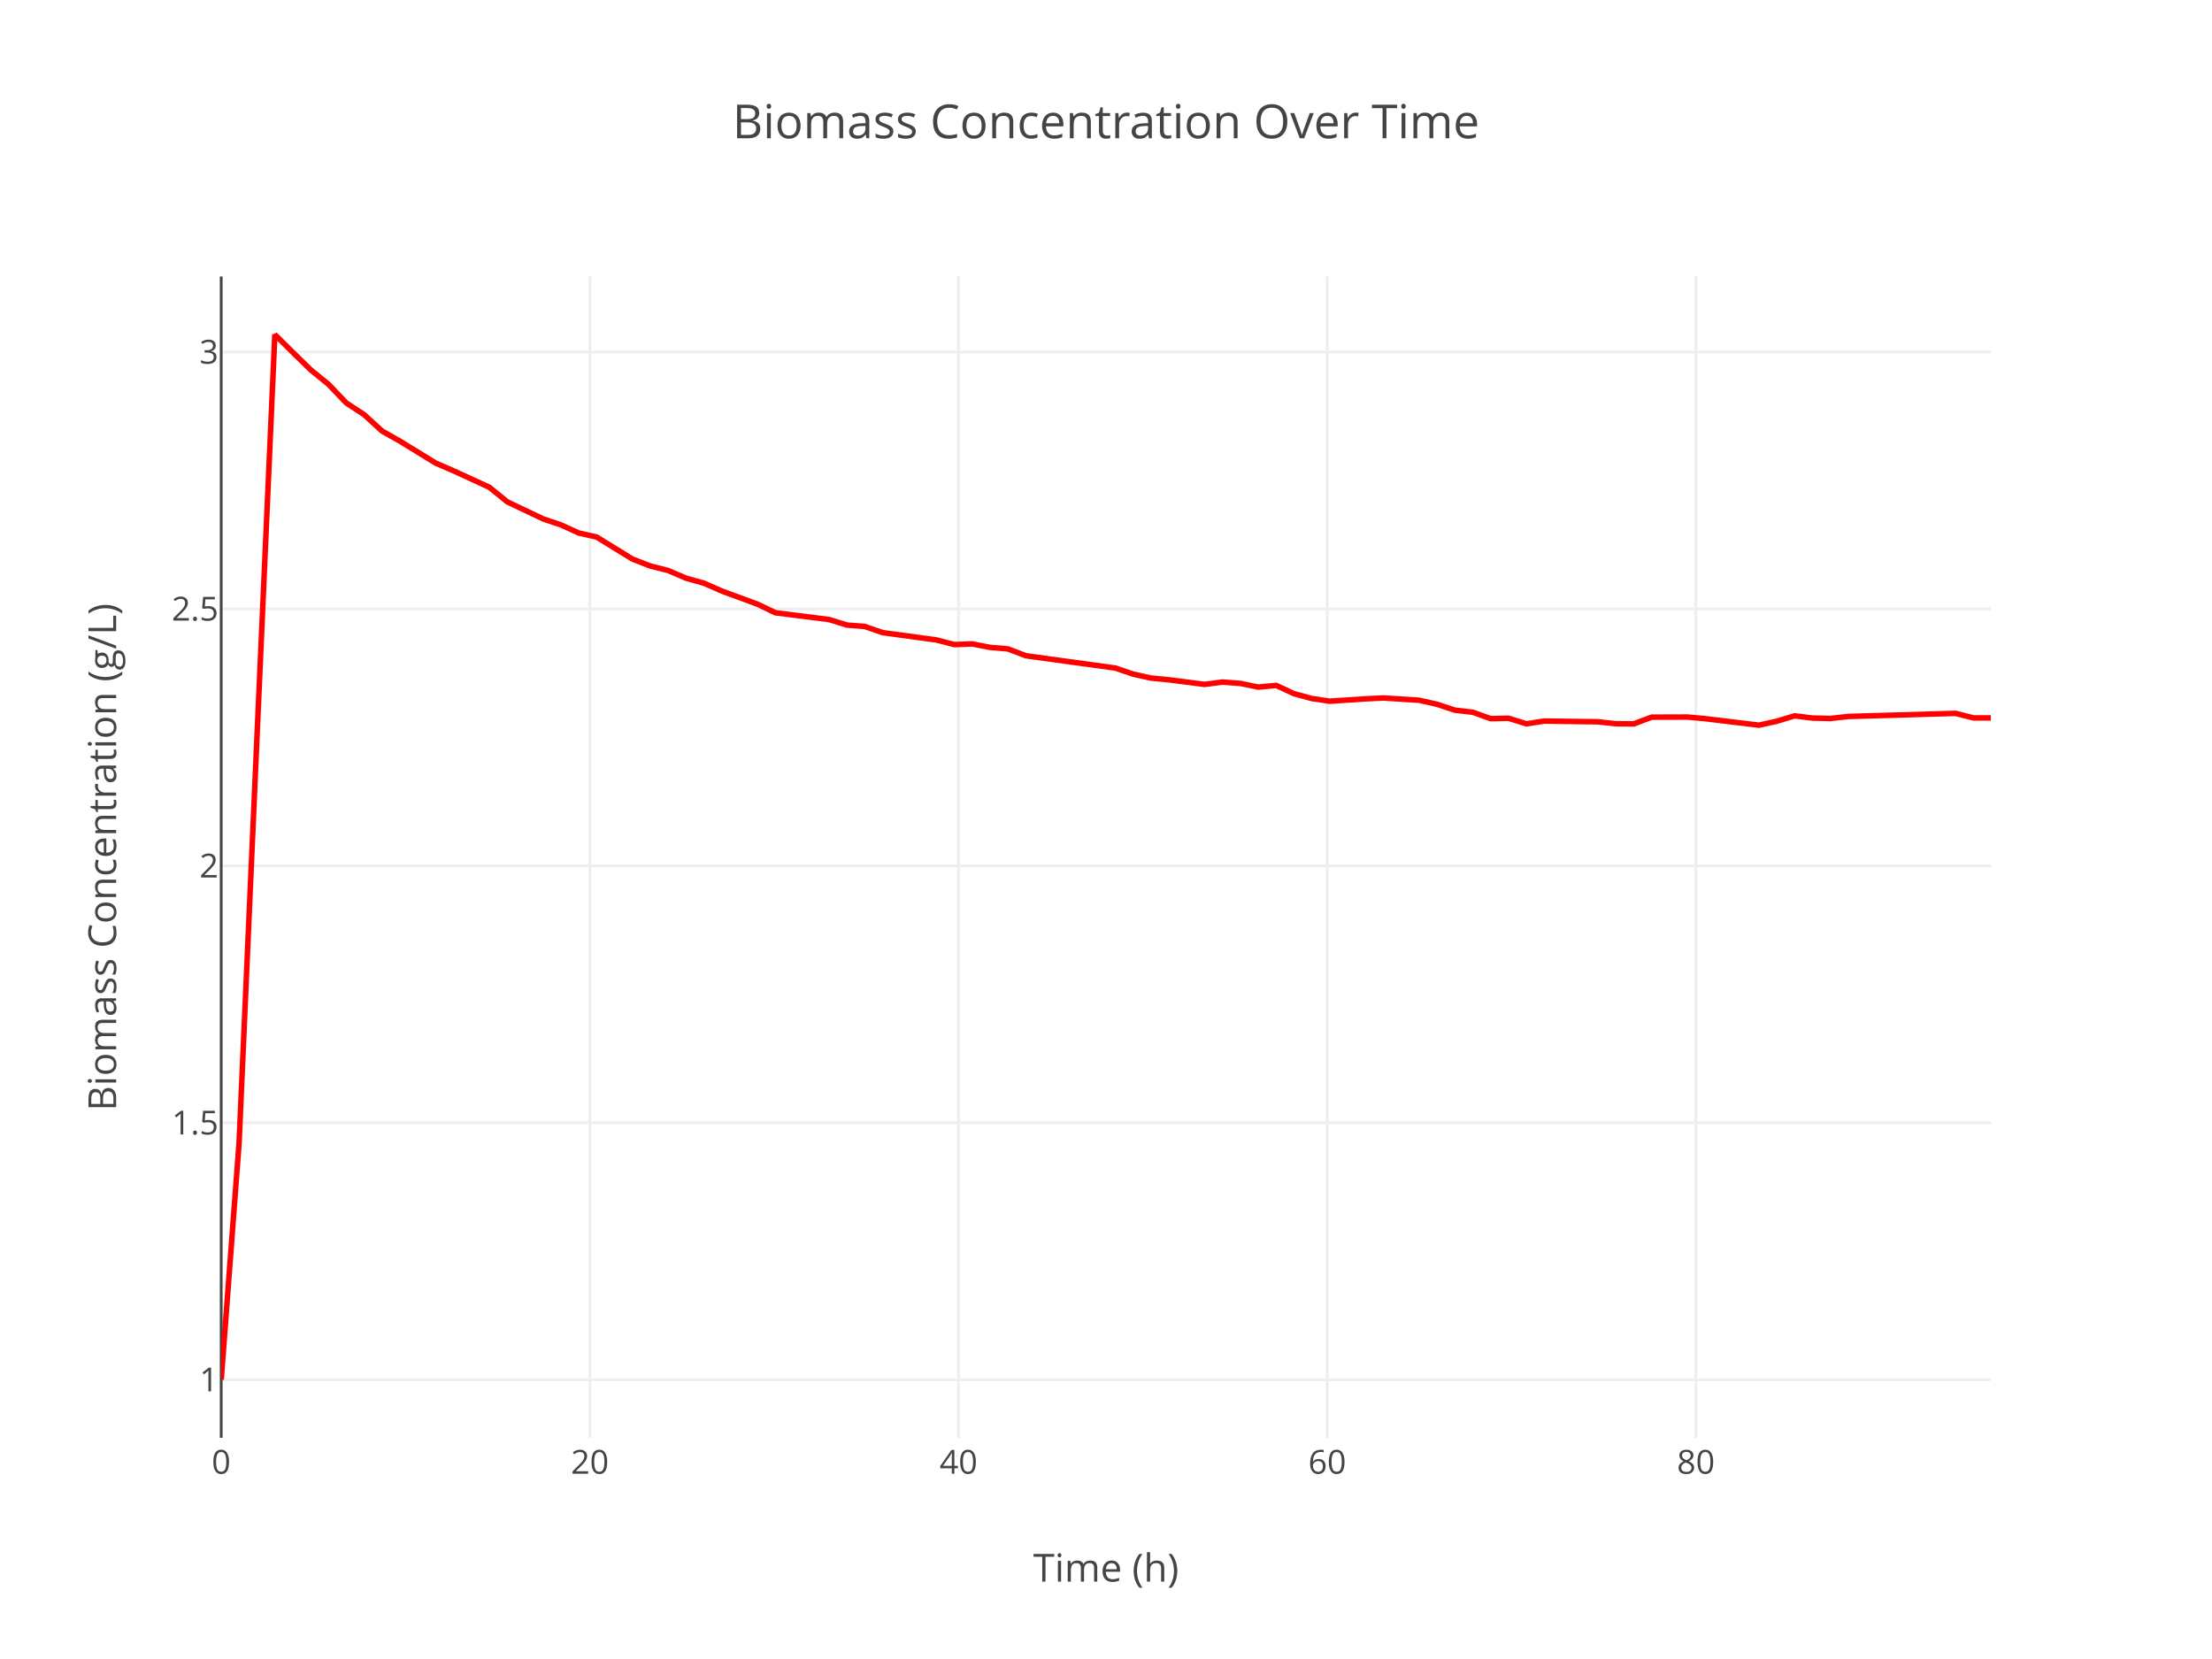
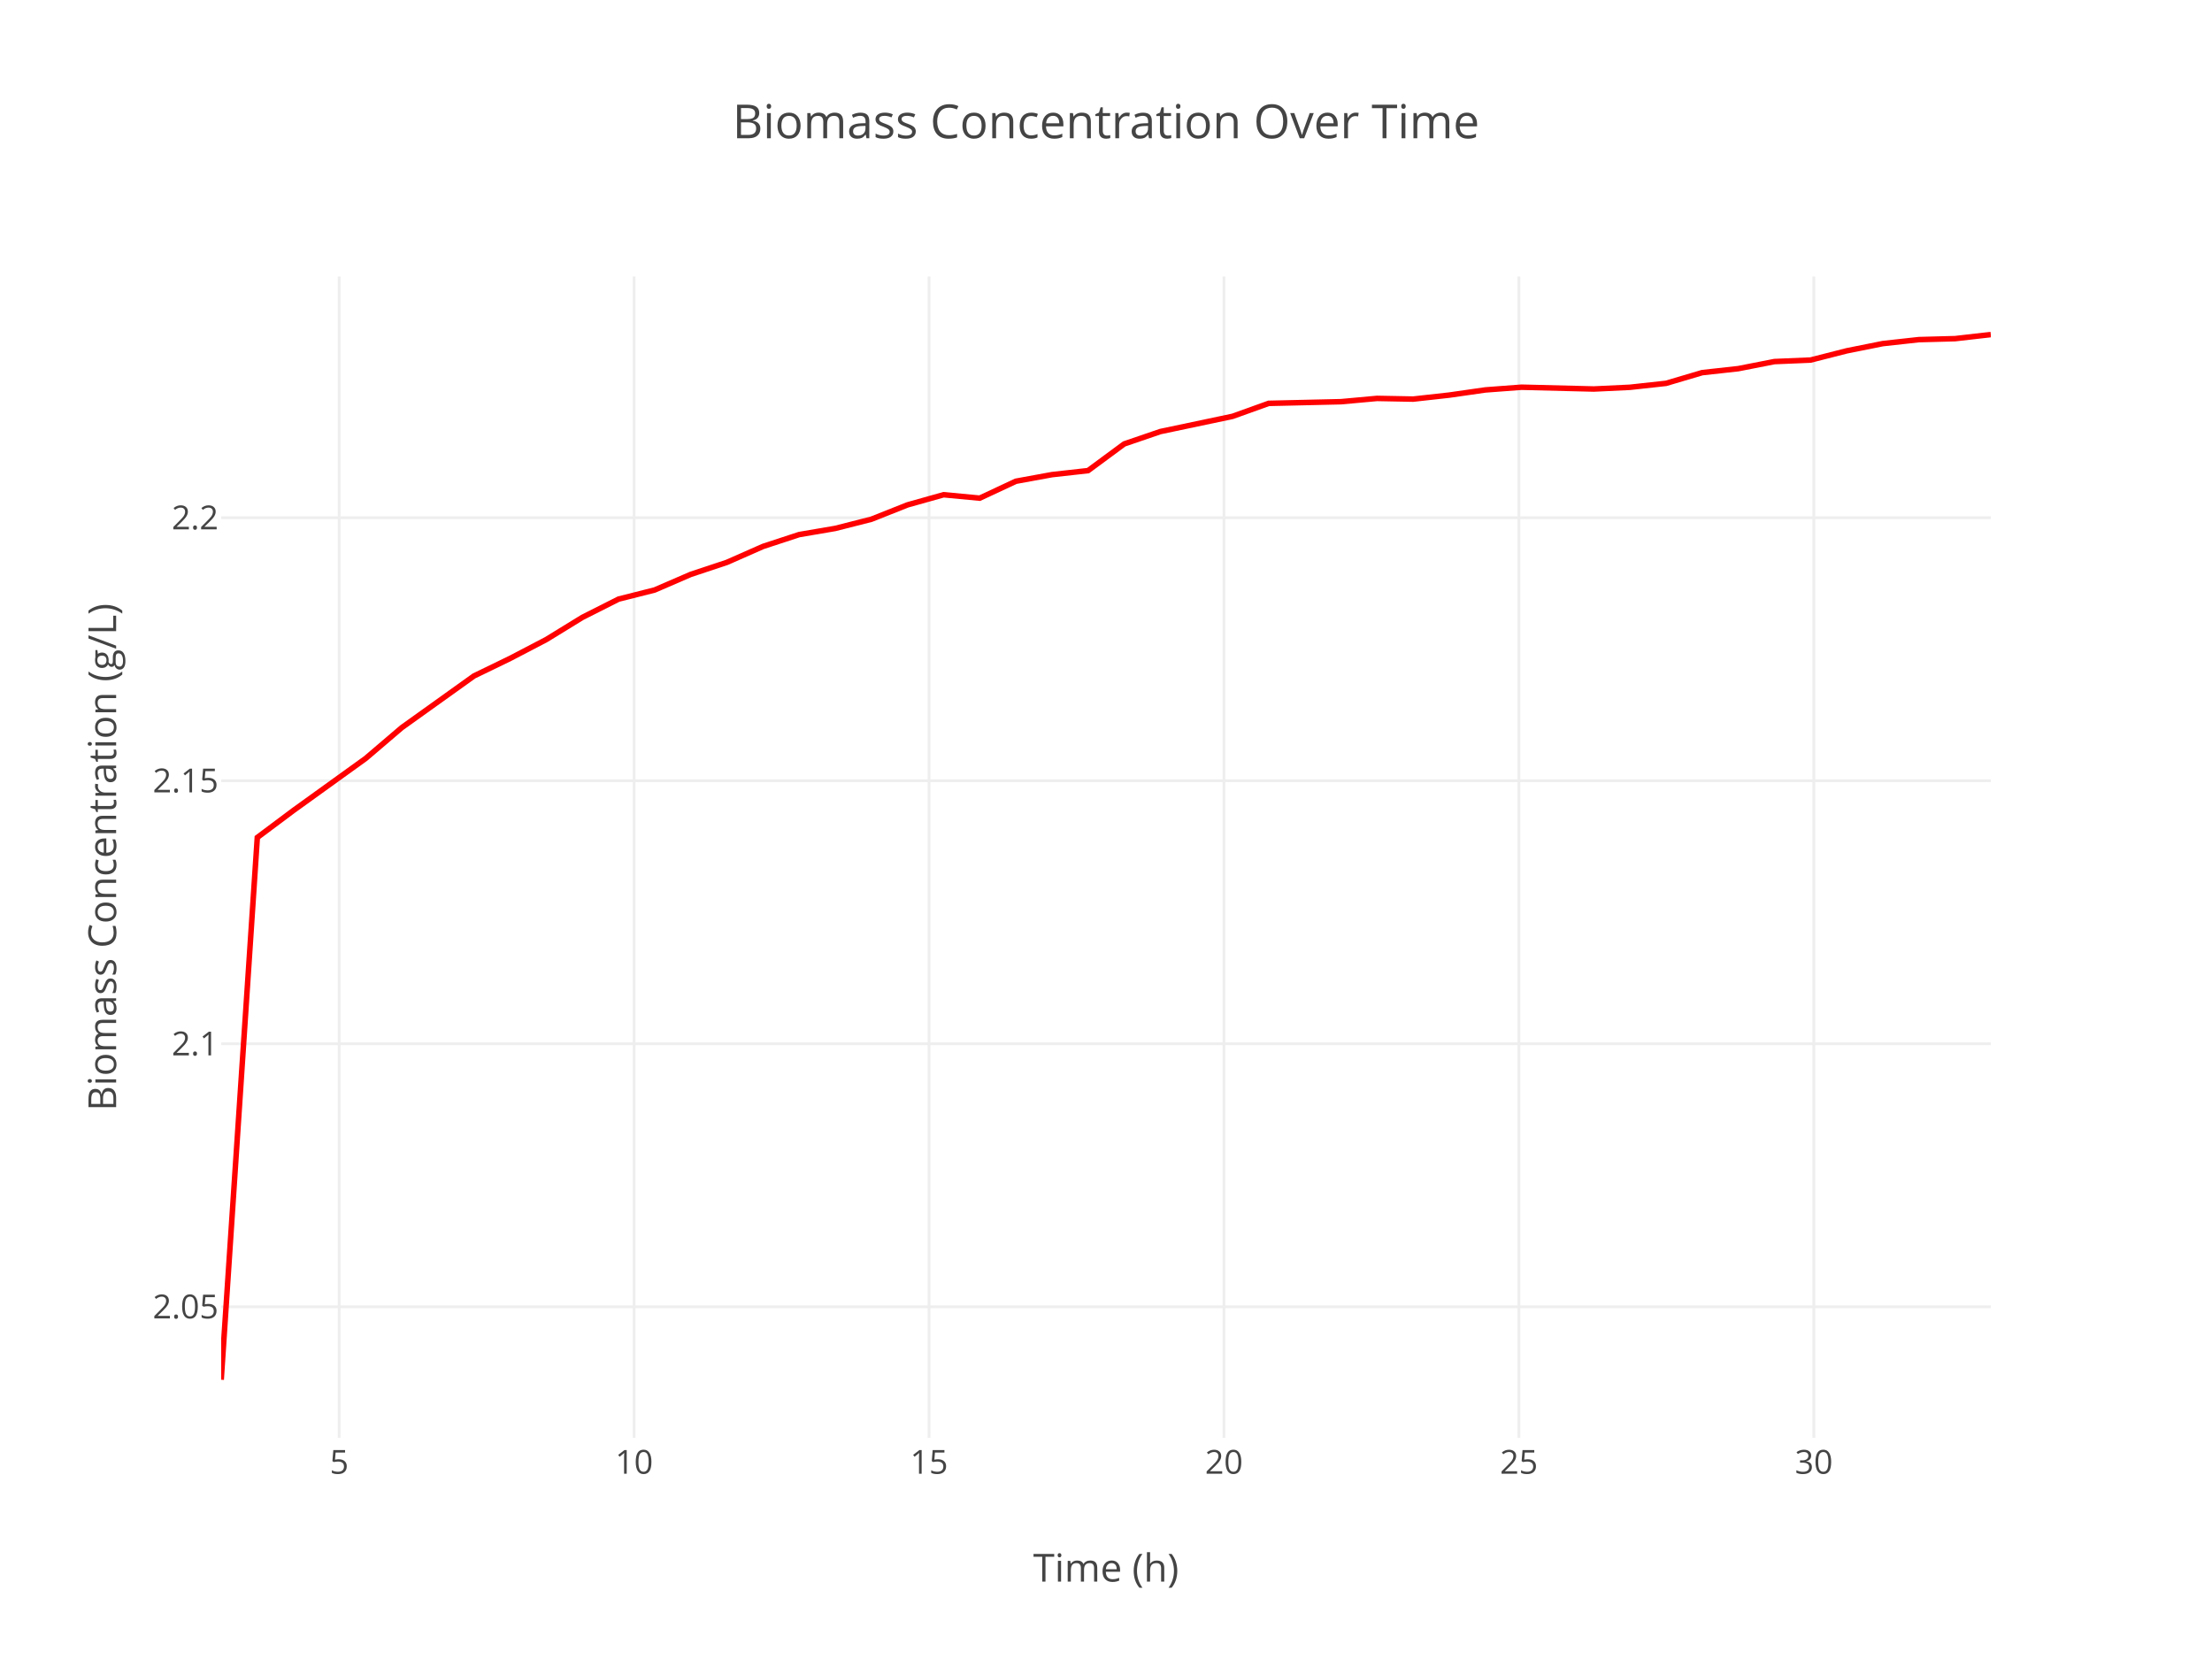
<svg xmlns="http://www.w3.org/2000/svg" class="main-svg" width="800" height="600" style="" viewBox="0 0 800 600">
  <rect x="0" y="0" width="800" height="600" style="fill: rgb(255, 255, 255); fill-opacity: 1;" />
-   <defs id="defs-a82d99">
+   <defs id="defs-a81e34">
    <g class="clips">
-       <clipPath id="clipa82d99xyplot" class="plotclip">
+       <clipPath id="clipa81e34xyplot" class="plotclip">
        <rect width="640" height="420" />
      </clipPath>
-       <clipPath class="axesclip" id="clipa82d99x">
+       <clipPath class="axesclip" id="clipa81e34x">
        <rect x="80" y="0" width="640" height="600" />
      </clipPath>
-       <clipPath class="axesclip" id="clipa82d99y">
+       <clipPath class="axesclip" id="clipa81e34y">
        <rect x="0" y="100" width="800" height="420" />
      </clipPath>
-       <clipPath class="axesclip" id="clipa82d99xy">
+       <clipPath class="axesclip" id="clipa81e34xy">
        <rect x="80" y="100" width="640" height="420" />
      </clipPath>
    </g>
    <g class="gradients" />
  </defs>
  <g class="bglayer" />
  <g class="layer-below">
    <g class="imagelayer" />
    <g class="shapelayer" />
  </g>
  <g class="cartesianlayer">
    <g class="subplot xy">
      <g class="layer-subplot">
        <g class="shapelayer" />
        <g class="imagelayer" />
      </g>
      <g class="gridlayer">
        <g class="x">
-           <path class="xgrid crisp" transform="translate(213.33,0)" d="M0,100v420" style="stroke: rgb(238, 238, 238); stroke-opacity: 1; stroke-width: 1px;" />
-           <path class="xgrid crisp" transform="translate(346.67,0)" d="M0,100v420" style="stroke: rgb(238, 238, 238); stroke-opacity: 1; stroke-width: 1px;" />
-           <path class="xgrid crisp" transform="translate(480,0)" d="M0,100v420" style="stroke: rgb(238, 238, 238); stroke-opacity: 1; stroke-width: 1px;" />
-           <path class="xgrid crisp" transform="translate(613.33,0)" d="M0,100v420" style="stroke: rgb(238, 238, 238); stroke-opacity: 1; stroke-width: 1px;" />
+           <path class="xgrid crisp" transform="translate(122.67,0)" d="M0,100v420" style="stroke: rgb(238, 238, 238); stroke-opacity: 1; stroke-width: 1px;" />
+           <path class="xgrid crisp" transform="translate(229.33,0)" d="M0,100v420" style="stroke: rgb(238, 238, 238); stroke-opacity: 1; stroke-width: 1px;" />
+           <path class="xgrid crisp" transform="translate(336,0)" d="M0,100v420" style="stroke: rgb(238, 238, 238); stroke-opacity: 1; stroke-width: 1px;" />
+           <path class="xgrid crisp" transform="translate(442.66,0)" d="M0,100v420" style="stroke: rgb(238, 238, 238); stroke-opacity: 1; stroke-width: 1px;" />
+           <path class="xgrid crisp" transform="translate(549.33,0)" d="M0,100v420" style="stroke: rgb(238, 238, 238); stroke-opacity: 1; stroke-width: 1px;" />
+           <path class="xgrid crisp" transform="translate(656,0)" d="M0,100v420" style="stroke: rgb(238, 238, 238); stroke-opacity: 1; stroke-width: 1px;" />
        </g>
        <g class="y">
-           <path class="ygrid crisp" transform="translate(0,499)" d="M80,0h640" style="stroke: rgb(238, 238, 238); stroke-opacity: 1; stroke-width: 1px;" />
-           <path class="ygrid crisp" transform="translate(0,406.08)" d="M80,0h640" style="stroke: rgb(238, 238, 238); stroke-opacity: 1; stroke-width: 1px;" />
-           <path class="ygrid crisp" transform="translate(0,313.16)" d="M80,0h640" style="stroke: rgb(238, 238, 238); stroke-opacity: 1; stroke-width: 1px;" />
-           <path class="ygrid crisp" transform="translate(0,220.24)" d="M80,0h640" style="stroke: rgb(238, 238, 238); stroke-opacity: 1; stroke-width: 1px;" />
-           <path class="ygrid crisp" transform="translate(0,127.32)" d="M80,0h640" style="stroke: rgb(238, 238, 238); stroke-opacity: 1; stroke-width: 1px;" />
+           <path class="ygrid crisp" transform="translate(0,472.61)" d="M80,0h640" style="stroke: rgb(238, 238, 238); stroke-opacity: 1; stroke-width: 1px;" />
+           <path class="ygrid crisp" transform="translate(0,377.49)" d="M80,0h640" style="stroke: rgb(238, 238, 238); stroke-opacity: 1; stroke-width: 1px;" />
+           <path class="ygrid crisp" transform="translate(0,282.36)" d="M80,0h640" style="stroke: rgb(238, 238, 238); stroke-opacity: 1; stroke-width: 1px;" />
+           <path class="ygrid crisp" transform="translate(0,187.24)" d="M80,0h640" style="stroke: rgb(238, 238, 238); stroke-opacity: 1; stroke-width: 1px;" />
        </g>
      </g>
-       <g class="zerolinelayer">
-         <path class="xzl zl crisp" transform="translate(80,0)" d="M0,100v420" style="stroke: rgb(68, 68, 68); stroke-opacity: 1; stroke-width: 1px;" />
-       </g>
+       <g class="zerolinelayer" />
      <path class="xlines-below" />
      <path class="ylines-below" />
      <g class="overlines-below" />
      <g class="xaxislayer-below" />
      <g class="yaxislayer-below" />
      <g class="overaxes-below" />
-       <g class="plot" transform="translate(80,100)" clip-path="url('#clipa82d99xyplot')">
+       <g class="plot" transform="translate(80,100)" clip-path="url('#clipa81e34xyplot')">
        <g class="scatterlayer mlayer">
-           <g class="trace scatter tracea01974" style="stroke-miterlimit: 2; opacity: 1;">
+           <g class="trace scatter trace19715e" style="stroke-miterlimit: 2; opacity: 1;">
            <g class="fills" />
            <g class="errorbars" />
            <g class="lines">
-               <path class="js-line" d="M0,399L6.46,313.44L12.93,166.76L19.4,21L25.86,27.4L32.33,33.72L38.8,38.99L45.26,45.75L51.73,50L58.2,55.91L64.66,59.56L77.6,67.5L84.06,70.29L97,76.24L103.46,81.49L116.4,87.66L122.86,89.83L129.33,92.77L135.8,94.24L148.73,102.19L155.2,104.71L161.66,106.34L168.13,109.11L174.6,110.92L181.06,113.76L194,118.53L200.46,121.62L219.86,124.07L226.33,126.06L232.79,126.58L239.26,128.81L258.66,131.44L265.13,133.12L271.59,132.88L278.06,134.14L284.53,134.68L290.99,137.16L323.33,141.6L329.79,143.8L336.26,145.23L342.73,145.85L355.66,147.52L362.13,146.68L368.59,147.16L375.06,148.5L381.53,147.88L387.99,150.89L394.46,152.64L400.93,153.6L413.86,152.74L420.33,152.43L433.26,153.26L439.73,154.71L446.19,156.85L452.66,157.59L459.13,159.91L465.59,159.77L472.06,161.78L478.53,160.78L497.93,161.05L504.39,161.75L510.86,161.8L517.33,159.37L530.26,159.33L536.73,159.92L556.13,162.27L562.59,160.84L569.06,158.89L575.53,159.7L581.99,159.85L588.46,159.12L627.26,158L633.73,159.64L640,159.65" style="vector-effect: non-scaling-stroke; fill: none; stroke: rgb(255, 0, 0); stroke-opacity: 1; stroke-width: 2px; opacity: 1;" />
+               <path class="js-line" d="M0,399L13.06,202.89L26.12,193.12L52.25,174.3L65.32,163.15L91.44,144.46L104.51,138.12L117.57,131.3L130.63,123.28L143.7,116.68L156.76,113.38L169.82,107.73L182.89,103.39L195.95,97.63L209.02,93.34L222.08,91.11L235.14,87.79L248.21,82.6L261.27,78.93L274.33,80.16L287.4,74.05L300.46,71.66L313.52,70.2L326.59,60.55L339.65,56.08L365.78,50.57L378.84,45.88L404.97,45.28L418.03,44.09L431.1,44.34L444.16,42.89L457.22,41.02L470.29,40.04L496.42,40.69L509.48,40.07L522.54,38.64L535.61,34.77L548.67,33.33L561.73,30.77L574.8,30.22L587.86,26.89L600.92,24.27L613.99,22.83L627.05,22.48L640,21" style="vector-effect: non-scaling-stroke; fill: none; stroke: rgb(255, 0, 0); stroke-opacity: 1; stroke-width: 2px; opacity: 1;" />
            </g>
            <g class="points" />
            <g class="text" />
          </g>
        </g>
      </g>
      <g class="overplot" />
      <path class="xlines-above crisp" d="M0,0" style="fill: none;" />
      <path class="ylines-above crisp" d="M0,0" style="fill: none;" />
      <g class="overlines-above" />
      <g class="xaxislayer-above">
        <g class="xtick">
-           <text text-anchor="middle" x="0" y="533" transform="translate(80,0)" style="font-family: 'Open Sans', verdana, arial, sans-serif; font-size: 12px; fill: rgb(68, 68, 68); fill-opacity: 1; white-space: pre;">0</text>
+           <text text-anchor="middle" x="0" y="533" transform="translate(122.67,0)" style="font-family: 'Open Sans', verdana, arial, sans-serif; font-size: 12px; fill: rgb(68, 68, 68); fill-opacity: 1; white-space: pre;">5</text>
        </g>
        <g class="xtick">
-           <text text-anchor="middle" x="0" y="533" transform="translate(213.33,0)" style="font-family: 'Open Sans', verdana, arial, sans-serif; font-size: 12px; fill: rgb(68, 68, 68); fill-opacity: 1; white-space: pre;">20</text>
+           <text text-anchor="middle" x="0" y="533" transform="translate(229.33,0)" style="font-family: 'Open Sans', verdana, arial, sans-serif; font-size: 12px; fill: rgb(68, 68, 68); fill-opacity: 1; white-space: pre;">10</text>
        </g>
        <g class="xtick">
-           <text text-anchor="middle" x="0" y="533" transform="translate(346.67,0)" style="font-family: 'Open Sans', verdana, arial, sans-serif; font-size: 12px; fill: rgb(68, 68, 68); fill-opacity: 1; white-space: pre;">40</text>
+           <text text-anchor="middle" x="0" y="533" transform="translate(336,0)" style="font-family: 'Open Sans', verdana, arial, sans-serif; font-size: 12px; fill: rgb(68, 68, 68); fill-opacity: 1; white-space: pre;">15</text>
        </g>
        <g class="xtick">
-           <text text-anchor="middle" x="0" y="533" transform="translate(480,0)" style="font-family: 'Open Sans', verdana, arial, sans-serif; font-size: 12px; fill: rgb(68, 68, 68); fill-opacity: 1; white-space: pre;">60</text>
+           <text text-anchor="middle" x="0" y="533" transform="translate(442.66,0)" style="font-family: 'Open Sans', verdana, arial, sans-serif; font-size: 12px; fill: rgb(68, 68, 68); fill-opacity: 1; white-space: pre;">20</text>
        </g>
        <g class="xtick">
-           <text text-anchor="middle" x="0" y="533" transform="translate(613.33,0)" style="font-family: 'Open Sans', verdana, arial, sans-serif; font-size: 12px; fill: rgb(68, 68, 68); fill-opacity: 1; white-space: pre;">80</text>
+           <text text-anchor="middle" x="0" y="533" transform="translate(549.33,0)" style="font-family: 'Open Sans', verdana, arial, sans-serif; font-size: 12px; fill: rgb(68, 68, 68); fill-opacity: 1; white-space: pre;">25</text>
+         </g>
+         <g class="xtick">
+           <text text-anchor="middle" x="0" y="533" transform="translate(656,0)" style="font-family: 'Open Sans', verdana, arial, sans-serif; font-size: 12px; fill: rgb(68, 68, 68); fill-opacity: 1; white-space: pre;">30</text>
        </g>
      </g>
      <g class="yaxislayer-above">
        <g class="ytick">
-           <text text-anchor="end" x="79" y="4.2" transform="translate(0,499)" style="font-family: 'Open Sans', verdana, arial, sans-serif; font-size: 12px; fill: rgb(68, 68, 68); fill-opacity: 1; white-space: pre;">1</text>
+           <text text-anchor="end" x="79" y="4.2" transform="translate(0,472.61)" style="font-family: 'Open Sans', verdana, arial, sans-serif; font-size: 12px; fill: rgb(68, 68, 68); fill-opacity: 1; white-space: pre;">2.05</text>
        </g>
        <g class="ytick">
-           <text text-anchor="end" x="79" y="4.2" transform="translate(0,406.08)" style="font-family: 'Open Sans', verdana, arial, sans-serif; font-size: 12px; fill: rgb(68, 68, 68); fill-opacity: 1; white-space: pre;">1.5</text>
+           <text text-anchor="end" x="79" y="4.2" transform="translate(0,377.49)" style="font-family: 'Open Sans', verdana, arial, sans-serif; font-size: 12px; fill: rgb(68, 68, 68); fill-opacity: 1; white-space: pre;">2.1</text>
        </g>
        <g class="ytick">
-           <text text-anchor="end" x="79" y="4.2" transform="translate(0,313.16)" style="font-family: 'Open Sans', verdana, arial, sans-serif; font-size: 12px; fill: rgb(68, 68, 68); fill-opacity: 1; white-space: pre;">2</text>
+           <text text-anchor="end" x="79" y="4.2" transform="translate(0,282.36)" style="font-family: 'Open Sans', verdana, arial, sans-serif; font-size: 12px; fill: rgb(68, 68, 68); fill-opacity: 1; white-space: pre;">2.15</text>
        </g>
        <g class="ytick">
-           <text text-anchor="end" x="79" y="4.2" transform="translate(0,220.24)" style="font-family: 'Open Sans', verdana, arial, sans-serif; font-size: 12px; fill: rgb(68, 68, 68); fill-opacity: 1; white-space: pre;">2.5</text>
-         </g>
-         <g class="ytick">
-           <text text-anchor="end" x="79" y="4.2" transform="translate(0,127.32)" style="font-family: 'Open Sans', verdana, arial, sans-serif; font-size: 12px; fill: rgb(68, 68, 68); fill-opacity: 1; white-space: pre;">3</text>
+           <text text-anchor="end" x="79" y="4.2" transform="translate(0,187.24)" style="font-family: 'Open Sans', verdana, arial, sans-serif; font-size: 12px; fill: rgb(68, 68, 68); fill-opacity: 1; white-space: pre;">2.2</text>
        </g>
      </g>
      <g class="overaxes-above" />
    </g>
  </g>
  <g class="polarlayer" />
  <g class="ternarylayer" />
  <g class="geolayer" />
  <g class="funnelarealayer" />
  <g class="pielayer" />
  <g class="treemaplayer" />
  <g class="sunburstlayer" />
  <g class="glimages" />
-   <defs id="topdefs-a82d99">
+   <defs id="topdefs-a81e34">
    <g class="clips" />
  </defs>
  <g class="layer-above">
    <g class="imagelayer" />
    <g class="shapelayer" />
  </g>
  <g class="infolayer">
    <g class="g-gtitle">
      <text class="gtitle" x="400" y="50" text-anchor="middle" dy="0em" style="font-family: 'Open Sans', verdana, arial, sans-serif; font-size: 17px; fill: rgb(68, 68, 68); opacity: 1; font-weight: normal; white-space: pre;">Biomass Concentration Over Time</text>
    </g>
    <g class="g-xtitle">
      <text class="xtitle" x="400" y="572" text-anchor="middle" style="font-family: 'Open Sans', verdana, arial, sans-serif; font-size: 14px; fill: rgb(68, 68, 68); opacity: 1; font-weight: normal; white-space: pre;">Time (h)</text>
    </g>
    <g class="g-ytitle">
      <text class="ytitle" transform="rotate(-90,42,310)" x="42" y="310" text-anchor="middle" style="font-family: 'Open Sans', verdana, arial, sans-serif; font-size: 14px; fill: rgb(68, 68, 68); opacity: 1; font-weight: normal; white-space: pre;">Biomass Concentration (g/L)</text>
    </g>
  </g>
</svg>
